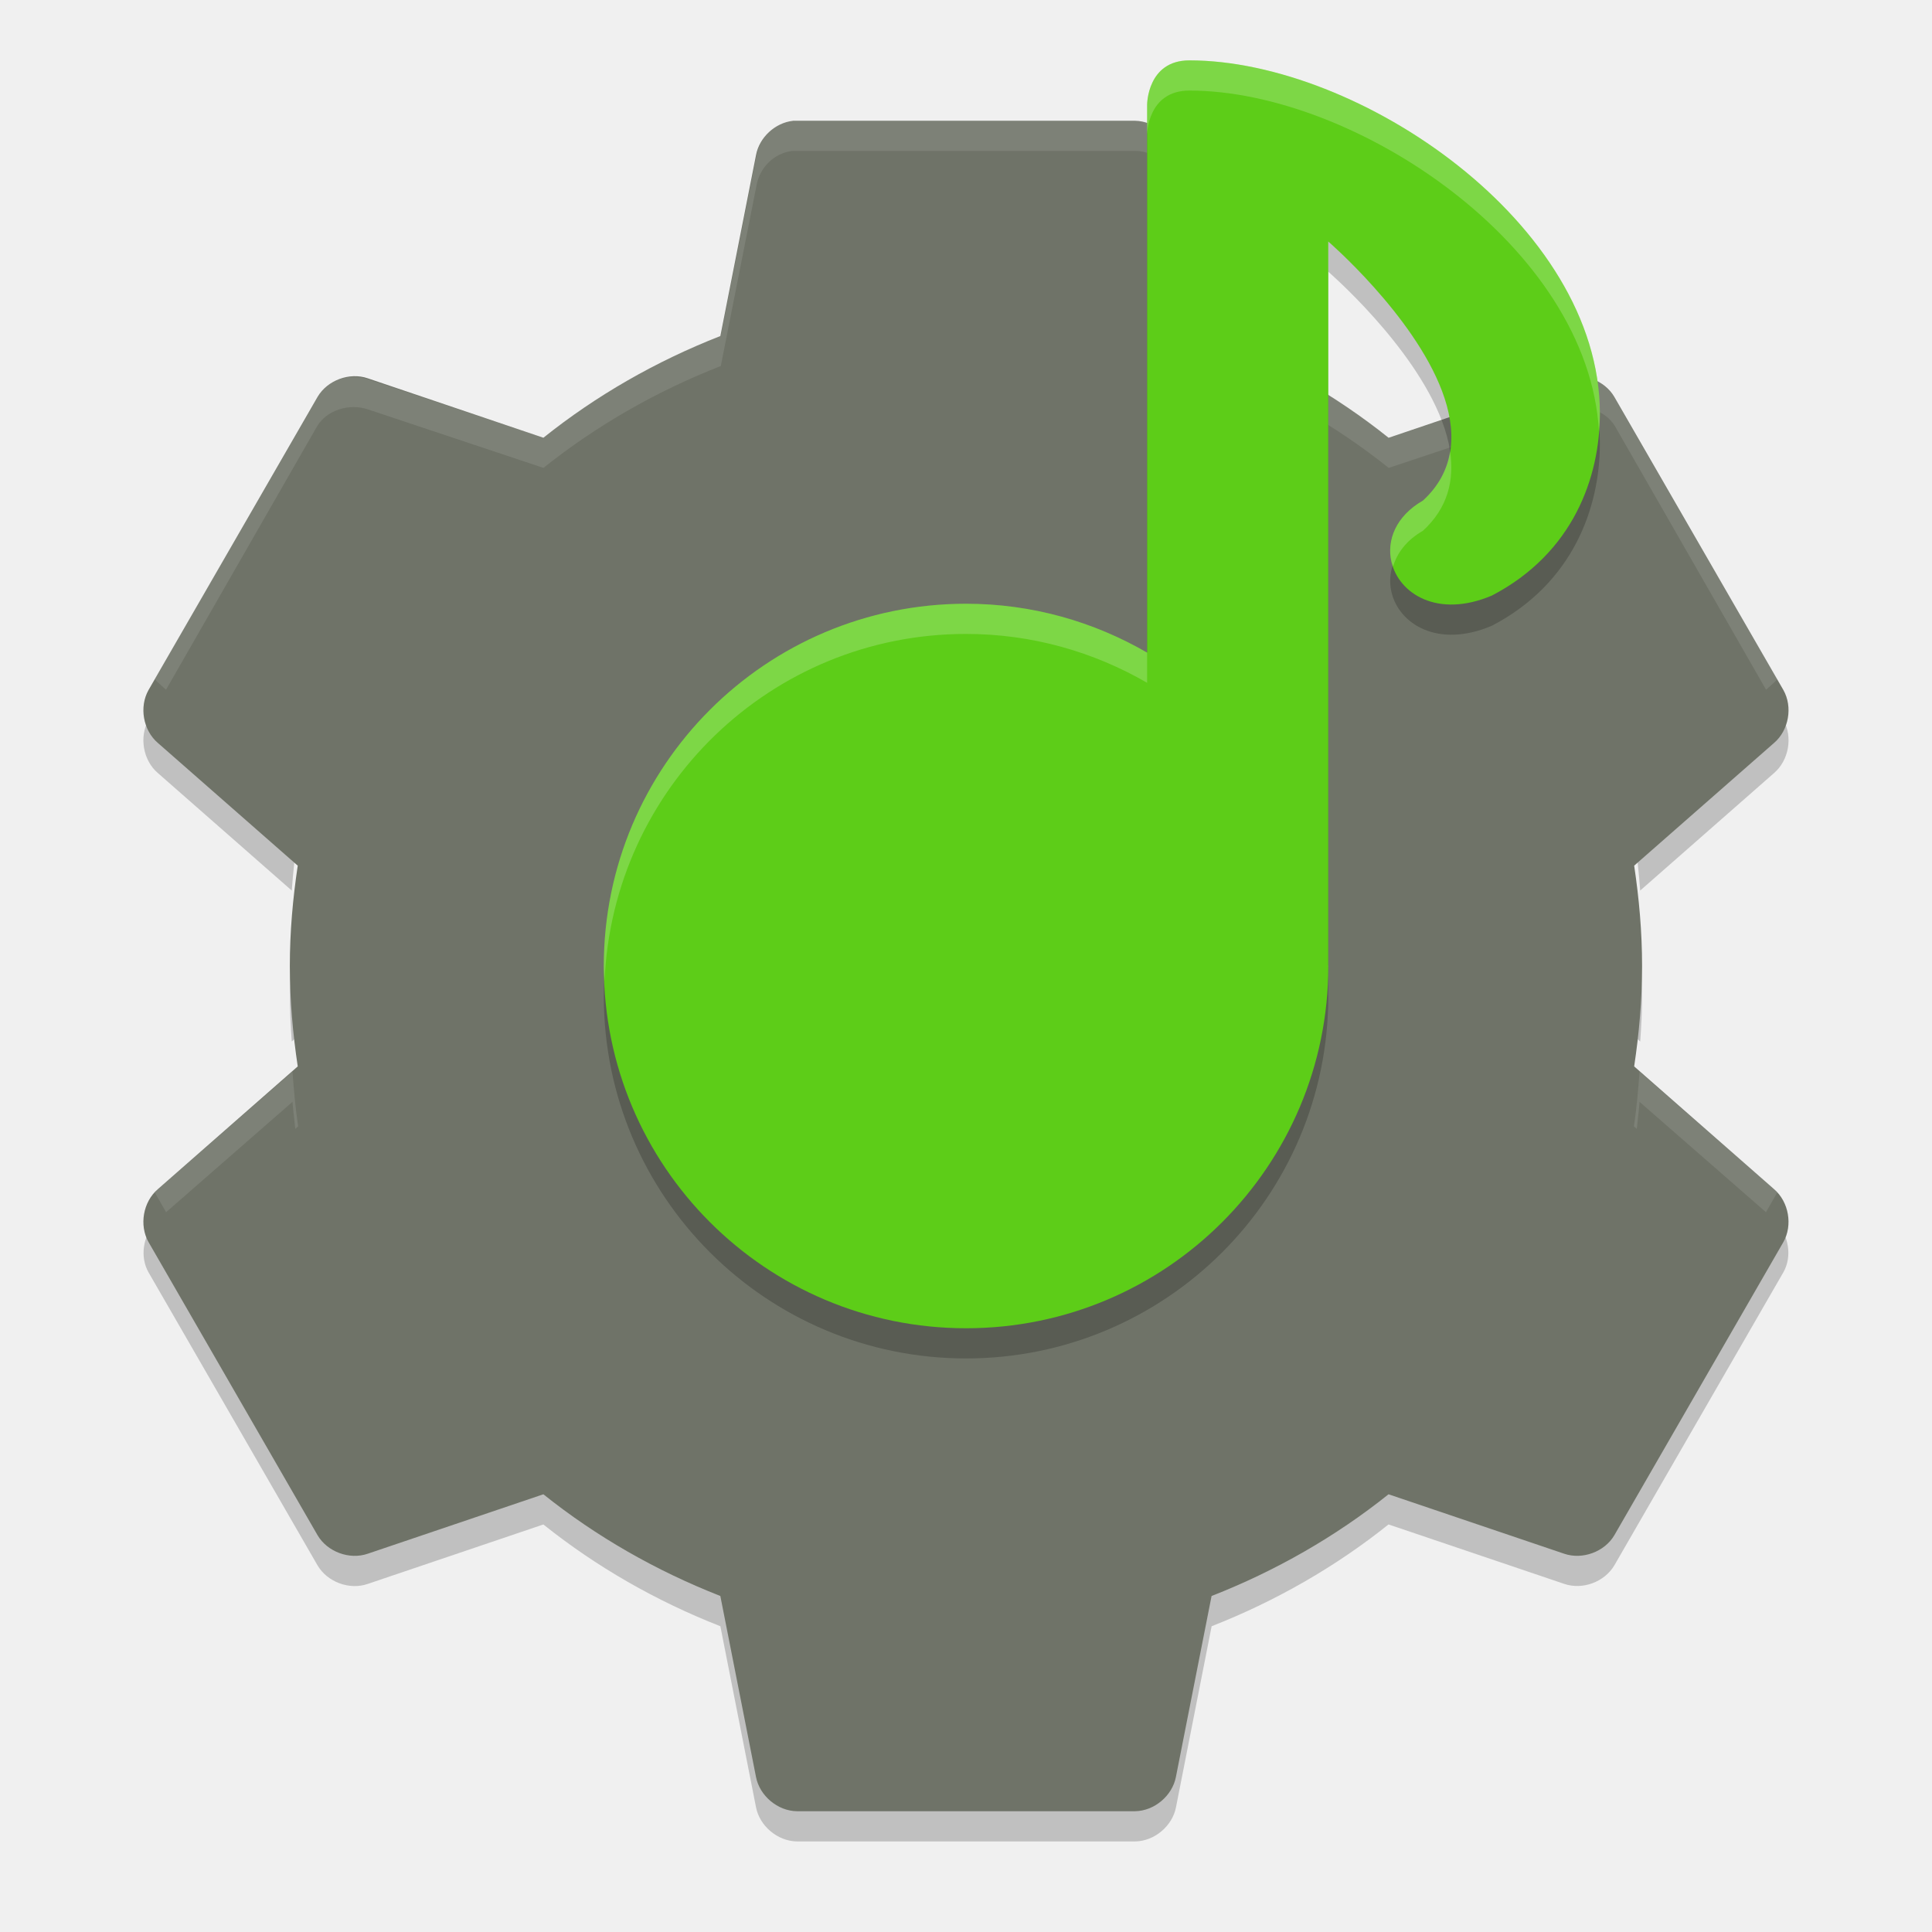
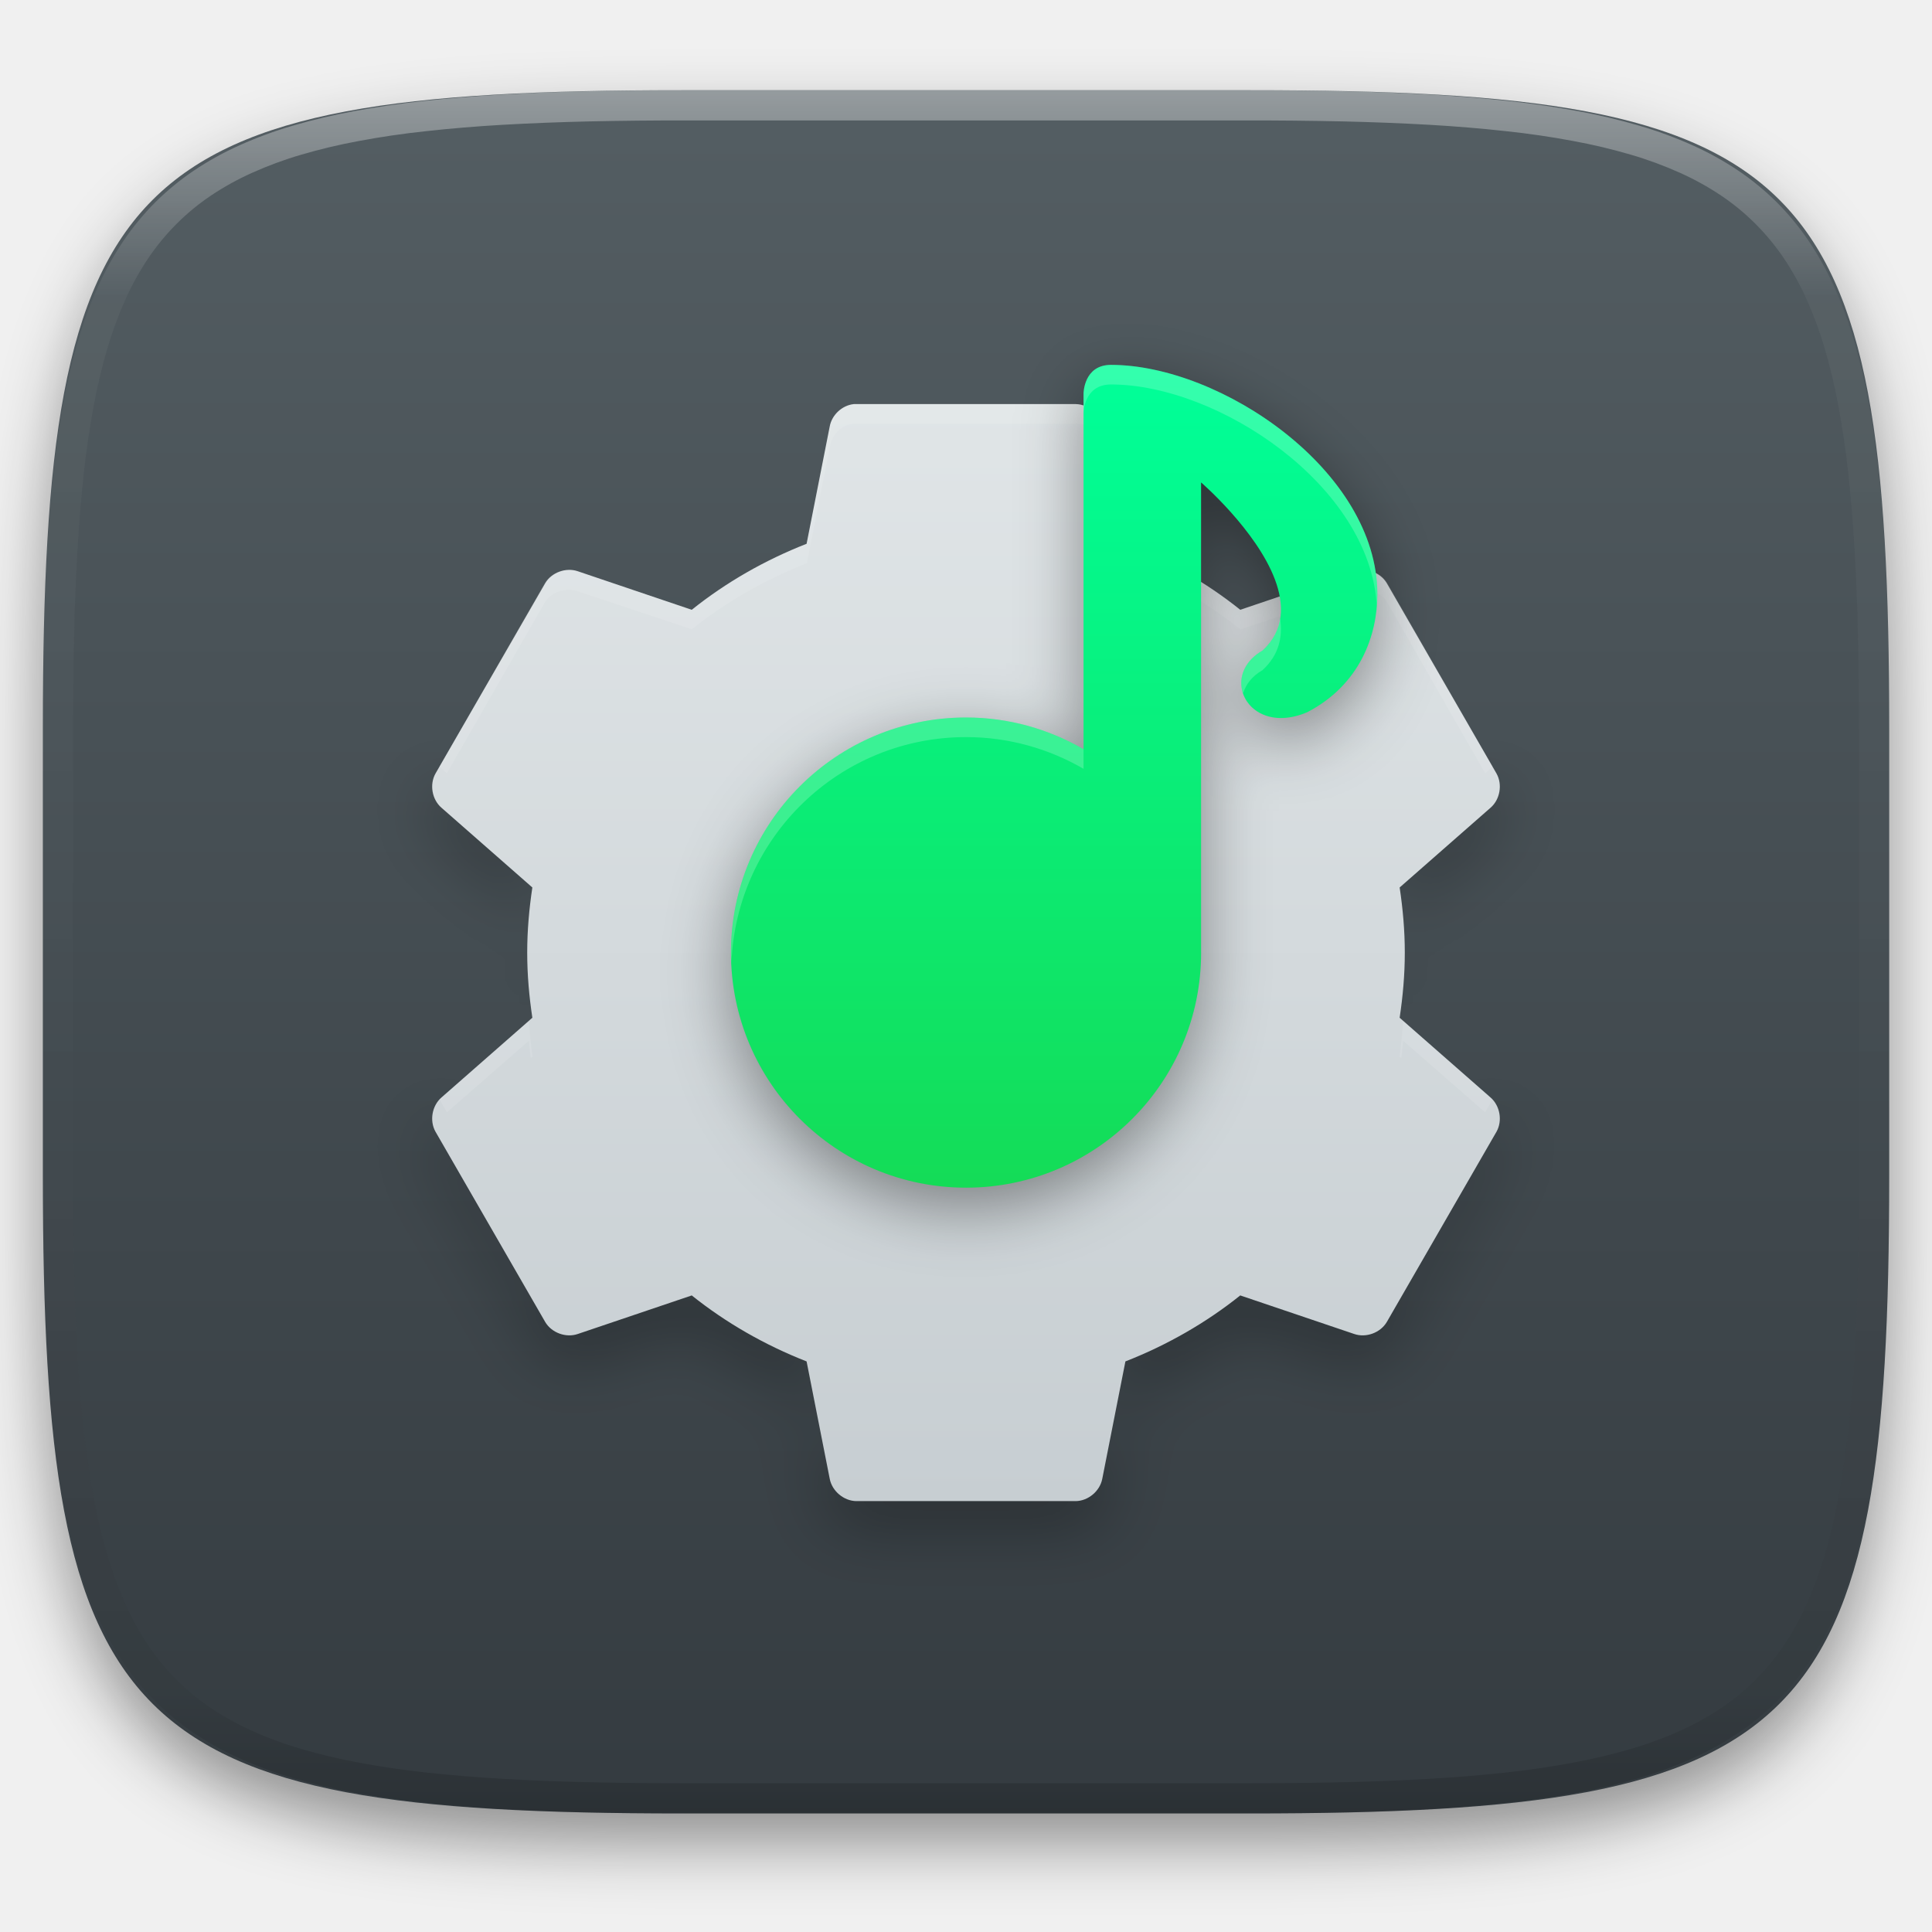
- <svg xmlns="http://www.w3.org/2000/svg" width="64" height="64" version="1">
-   <path style="opacity:0.2" d="m 5.134,23.486 -0.215,0.371 c -0.315,0.559 -0.178,1.332 0.309,1.75 l 4.437,3.894 C 9.71,28.888 9.774,28.281 9.864,27.677 L 5.228,23.607 c -0.039,-0.036 -0.059,-0.084 -0.094,-0.122 z m 53.731,0 c -0.035,0.038 -0.055,0.087 -0.094,0.121 l -4.637,4.07 c 0.09,0.604 0.154,1.211 0.199,1.824 l 4.437,-3.895 c 0.486,-0.418 0.624,-1.191 0.309,-1.75 L 58.866,23.485 Z M 9.646,32.002 c -0.017,0.332 -0.043,0.662 -0.043,1 0,0.507 0.026,1.005 0.062,1.5 l 0.199,-0.176 C 9.75,33.56 9.685,32.786 9.646,32.002 Z m 44.708,0 c -0.039,0.784 -0.104,1.558 -0.219,2.324 l 0.199,0.176 c 0.036,-0.495 0.062,-0.993 0.062,-1.5 0,-0.338 -0.026,-0.668 -0.043,-1 z M 5.134,40.518 c -0.395,0.434 -0.505,1.114 -0.215,1.628 l 5.601,9.711 c 0.325,0.551 1.056,0.822 1.66,0.613 l 5.82,-1.97 c 1.749,1.4 3.743,2.542 5.863,3.371 l 1.18,5.992 C 25.163,60.491 25.76,60.991 26.399,61 l 11.203,0 c 0.639,-0.008 1.236,-0.509 1.355,-1.137 l 1.18,-5.992 c 2.118,-0.83 4.112,-1.972 5.86,-3.372 l 5.82,1.969 c 0.604,0.208 1.335,-0.062 1.66,-0.613 l 5.601,-9.711 c 0.29,-0.514 0.18,-1.195 -0.215,-1.629 l -5.387,9.34 c -0.325,0.551 -1.056,0.822 -1.66,0.613 l -5.822,-1.97 c -1.749,1.4 -3.743,2.538 -5.863,3.367 l -1.18,5.996 c -0.118,0.626 -0.716,1.128 -1.354,1.136 l -11.203,0 c -0.639,-0.009 -1.236,-0.509 -1.355,-1.137 l -1.178,-5.996 c -2.122,-0.83 -4.115,-1.968 -5.864,-3.368 l -5.82,1.968 c -0.604,0.21 -1.335,-0.062 -1.66,-0.612 l -5.387,-9.34 z" />
-   <path style="fill:#6f7368" d="m 26.269,4.002 c -0.594,0.065 -1.116,0.55 -1.225,1.137 l -1.181,5.993 c -2.121,0.829 -4.113,1.969 -5.862,3.369 l -5.818,-1.969 c -0.604,-0.208 -1.338,0.062 -1.662,0.612 L 4.92,22.858 c -0.315,0.559 -0.18,1.332 0.306,1.75 l 4.637,4.068 c -0.163,1.091 -0.262,2.189 -0.262,3.325 0,1.136 0.099,2.234 0.262,3.325 l -4.637,4.069 c -0.486,0.418 -0.622,1.191 -0.306,1.75 l 5.6,9.712 c 0.325,0.551 1.058,0.821 1.662,0.612 l 5.818,-1.969 c 1.749,1.4 3.742,2.539 5.862,3.369 l 1.181,5.993 c 0.12,0.627 0.718,1.129 1.356,1.137 l 11.199,0 c 0.639,-0.008 1.236,-0.51 1.356,-1.137 l 1.181,-5.993 c 2.121,-0.829 4.113,-1.969 5.862,-3.369 l 5.818,1.969 c 0.604,0.208 1.338,-0.062 1.662,-0.612 l 5.6,-9.712 c 0.315,-0.559 0.18,-1.332 -0.306,-1.75 l -4.637,-4.069 c 0.163,-1.091 0.262,-2.188 0.262,-3.325 0,-1.136 -0.099,-2.234 -0.262,-3.325 l 4.637,-4.068 c 0.486,-0.418 0.622,-1.191 0.306,-1.75 l -5.6,-9.712 C 53.155,12.595 52.422,12.325 51.818,12.533 L 45.999,14.502 C 44.249,13.101 42.257,11.962 40.138,11.132 L 38.956,5.139 C 38.837,4.511 38.239,4.01 37.6,4.001 l -11.199,0 c -0.044,-0.001 -0.088,-0.001 -0.131,0 z" />
-   <path style="opacity:0.1;fill:#ffffff" d="M 26.252 4 C 25.658 4.065 25.173 4.538 25.064 5.125 L 23.877 11.125 C 21.756 11.954 19.751 13.1 18.002 14.5 L 12.189 12.562 C 11.585 12.354 10.827 12.575 10.502 13.125 L 5.127 22.5 C 5.165 22.543 5.208 22.587 5.252 22.625 L 5.5 22.848 L 10.502 14.125 C 10.827 13.575 11.585 13.354 12.189 13.562 L 18.002 15.5 C 19.751 14.1 21.756 12.954 23.877 12.125 L 25.064 6.125 C 25.173 5.538 25.658 5.065 26.252 5 C 26.296 4.999 26.333 4.999 26.377 5 L 37.627 5 C 38.266 5.009 38.82 5.498 38.939 6.125 L 40.127 12.125 C 42.248 12.954 44.253 14.1 46.002 15.5 L 51.814 13.562 C 52.419 13.354 53.177 13.574 53.502 14.125 L 58.504 22.848 L 58.752 22.625 C 58.796 22.587 58.839 22.543 58.877 22.5 L 53.502 13.125 C 53.177 12.574 52.419 12.354 51.814 12.562 L 46.002 14.5 C 44.253 13.1 42.248 11.954 40.127 11.125 L 38.939 5.125 C 38.82 4.498 38.266 4.009 37.627 4 L 26.377 4 C 26.333 3.999 26.296 3.999 26.252 4 z M 4.812 23.312 C 4.779 23.498 4.774 23.627 4.812 23.812 C 4.784 23.655 4.789 23.47 4.812 23.312 z M 59.189 23.312 C 59.213 23.47 59.218 23.655 59.189 23.812 C 59.228 23.627 59.223 23.498 59.189 23.312 z M 9.689 35.5 L 5.252 39.375 C 5.208 39.413 5.165 39.457 5.127 39.5 L 5.502 40.156 L 9.689 36.5 C 9.712 36.804 9.752 37.098 9.781 37.395 L 9.877 37.312 C 9.786 36.707 9.735 36.116 9.689 35.5 z M 54.312 35.5 C 54.267 36.116 54.216 36.707 54.125 37.312 L 54.221 37.395 C 54.25 37.098 54.29 36.804 54.312 36.5 L 58.5 40.156 L 58.875 39.5 C 58.837 39.457 58.794 39.413 58.75 39.375 L 54.312 35.5 z" />
-   <path d="M 39.4,3 C 38,3 38,4.467 38,4.467 V 22.619 C 36.234,21.596 34.19,21 32.002,21 c -6.627,0 -12,5.373 -12,12 0,6.627 5.373,12 12,12 6.627,0 12,-5.373 12,-12 0,-0.013 -0.002,-0.026 -0.002,-0.039 V 9 c 0,0 2.819,2.432 3.77,4.955 0.486,1.289 0.484,2.603 -0.633,3.627 -0.907,0.52 -1.204,1.324 -1.045,2.023 0.242,1.063 1.534,1.887 3.33,1.123 C 52.12,19.321 52.998,16.799 52.998,14.699 52.998,8.399 45,3 39.4,3 Z" style="opacity:0.2" />
-   <path style="fill:#5dcd18" d="M 39.4,2 C 38,2 38,3.467 38,3.467 V 21.619 C 36.234,20.596 34.19,20 32.002,20 c -6.627,0 -12,5.373 -12,12 0,6.627 5.373,12 12,12 6.627,0 12,-5.373 12,-12 0,-0.013 -0.002,-0.026 -0.002,-0.039 V 8 c 0,0 2.819,2.432 3.77,4.955 0.486,1.289 0.484,2.603 -0.633,3.627 -0.907,0.52 -1.204,1.324 -1.045,2.023 0.242,1.063 1.534,1.887 3.33,1.123 2.699,-1.407 3.576,-3.929 3.576,-6.029 0,-6.3 -7.998,-11.699 -13.598,-11.699 z" />
-   <path style="fill:#ffffff;opacity:0.2" d="M 39.4 2 C 38 2 38 3.467 38 3.467 L 38 4.467 C 38 4.467 38 3 39.4 3 C 44.879 3 52.634 8.171 52.967 14.295 C 52.983 14.095 52.998 13.894 52.998 13.699 C 52.998 7.399 45 2 39.4 2 z M 48.035 14.953 C 47.941 15.539 47.669 16.094 47.137 16.582 C 46.23 17.102 45.933 17.906 46.092 18.605 C 46.104 18.659 46.131 18.708 46.148 18.76 C 46.284 18.321 46.585 17.898 47.137 17.582 C 47.965 16.823 48.178 15.903 48.035 14.953 z M 32.002 20 C 25.375 20 20.002 25.373 20.002 32 C 20.002 32.169 20.02 32.333 20.027 32.5 C 20.292 26.106 25.543 21 32.002 21 C 34.19 21 36.234 21.596 38 22.619 L 38 21.619 C 36.234 20.596 34.19 20 32.002 20 z M 44 31.961 L 44 32.039 C 44 32.026 44.002 32.013 44.002 32 C 44.002 31.987 44 31.974 44 31.961 z" />
+ <svg xmlns="http://www.w3.org/2000/svg" style="isolation:isolate" viewBox="0 0 256 256" width="256" height="256">
+   <defs>
+     <filter id="nYgQKhBuvf3rT0FTveuKCrn2ea55bkd3" x="-200%" y="-200%" width="400%" height="400%" filterUnits="objectBoundingBox" color-interpolation-filters="sRGB">
+       <feGaussianBlur in="SourceGraphic" stdDeviation="4.294" />
+       <feOffset dx="0" dy="4" result="pf_100_offsetBlur" />
+       <feFlood flood-color="#000000" flood-opacity="0.4" />
+       <feComposite in2="pf_100_offsetBlur" operator="in" result="pf_100_dropShadow" />
+       <feBlend in="SourceGraphic" in2="pf_100_dropShadow" mode="normal" />
+     </filter>
+   </defs>
+   <g filter="url(#nYgQKhBuvf3rT0FTveuKCrn2ea55bkd3)">
+     <linearGradient id="_lgradient_18" x1="0" y1="0" x2="-1.8369701987210297e-16" y2="1" gradientTransform="matrix(244.648,0,0,228.338,5.68,11.95)" gradientUnits="userSpaceOnUse">
+       <stop offset="0%" stop-opacity="1" style="stop-color:rgb(84,94,99)" />
+       <stop offset="100%" stop-opacity="1" style="stop-color:rgb(52,59,64)" />
+     </linearGradient>
+     <path d=" M 165.689 11.95 C 239.745 11.95 250.328 22.507 250.328 96.494 L 250.328 155.745 C 250.328 229.731 239.745 240.288 165.689 240.288 L 90.319 240.288 C 16.264 240.288 5.68 229.731 5.68 155.745 L 5.68 96.494 C 5.68 22.507 16.264 11.95 90.319 11.95 L 165.689 11.95 Z " id="shape" fill="url(#_lgradient_18)" />
+   </g>
+   <g opacity="0.4">
+     <linearGradient id="_lgradient_19" x1="0.517" y1="0" x2="0.517" y2="1" gradientTransform="matrix(244.65,0,0,228.34,5.68,11.95)" gradientUnits="userSpaceOnUse">
+       <stop offset="0%" stop-opacity="1" style="stop-color:rgb(255,255,255)" />
+       <stop offset="12.5%" stop-opacity="0.098" style="stop-color:rgb(255,255,255)" />
+       <stop offset="92.5%" stop-opacity="0.098" style="stop-color:rgb(0,0,0)" />
+       <stop offset="100%" stop-opacity="0.498" style="stop-color:rgb(0,0,0)" />
+     </linearGradient>
+     <path d=" M 165.068 11.951 C 169.396 11.941 173.724 11.991 178.052 12.089 C 181.927 12.167 185.803 12.315 189.678 12.541 C 193.131 12.737 196.583 13.022 200.026 13.395 C 203.085 13.73 206.144 14.181 209.174 14.741 C 211.889 15.243 214.574 15.881 217.22 16.657 C 219.62 17.355 221.971 18.219 224.243 19.241 C 226.358 20.184 228.384 21.304 230.302 22.591 C 232.142 23.829 233.863 25.244 235.437 26.806 C 237.001 28.378 238.417 30.088 239.656 31.925 C 240.945 33.841 242.066 35.865 243.02 37.967 C 244.043 40.247 244.909 42.585 245.617 44.972 C 246.394 47.615 247.034 50.297 247.535 53.009 C 248.096 56.035 248.548 59.081 248.883 62.136 C 249.257 65.575 249.542 69.014 249.739 72.462 C 249.965 76.323 250.112 80.194 250.201 84.055 C 250.289 88.378 250.339 92.701 250.329 97.014 L 250.329 155.226 C 250.339 159.549 250.289 163.862 250.201 168.185 C 250.112 172.056 249.965 175.917 249.739 179.778 C 249.542 183.226 249.257 186.675 248.883 190.104 C 248.548 193.159 248.096 196.215 247.535 199.241 C 247.034 201.943 246.394 204.625 245.617 207.268 C 244.909 209.655 244.043 212.003 243.02 214.273 C 242.066 216.385 240.945 218.399 239.656 220.315 C 238.417 222.152 237.001 223.872 235.437 225.434 C 233.863 226.996 232.142 228.411 230.302 229.649 C 228.384 230.936 226.358 232.056 224.243 232.999 C 221.971 234.021 219.62 234.885 217.22 235.593 C 214.574 236.369 211.889 237.007 209.174 237.499 C 206.144 238.068 203.085 238.51 200.026 238.845 C 196.583 239.218 193.131 239.503 189.678 239.699 C 185.803 239.925 181.927 240.073 178.052 240.161 C 173.724 240.249 169.396 240.299 165.068 240.289 L 90.942 240.289 C 86.614 240.299 82.286 240.249 77.958 240.161 C 74.083 240.073 70.207 239.925 66.332 239.699 C 62.879 239.503 59.427 239.218 55.984 238.845 C 52.925 238.51 49.866 238.068 46.836 237.499 C 44.121 237.007 41.436 236.369 38.79 235.593 C 36.39 234.885 34.039 234.021 31.767 232.999 C 29.652 232.056 27.626 230.936 25.708 229.649 C 23.868 228.411 22.147 226.996 20.573 225.434 C 19.009 223.872 17.593 222.152 16.354 220.315 C 15.065 218.399 13.944 216.385 12.99 214.273 C 11.967 212.003 11.101 209.655 10.393 207.268 C 9.616 204.625 8.976 201.943 8.475 199.241 C 7.914 196.215 7.462 193.159 7.127 190.104 C 6.753 186.675 6.468 183.226 6.271 179.778 C 6.045 175.917 5.898 172.056 5.809 168.185 C 5.721 163.862 5.671 159.549 5.681 155.226 L 5.681 97.014 C 5.671 92.701 5.721 88.378 5.809 84.055 C 5.898 80.194 6.045 76.323 6.271 72.462 C 6.468 69.014 6.753 65.575 7.127 62.136 C 7.462 59.081 7.914 56.035 8.475 53.009 C 8.976 50.297 9.616 47.615 10.393 44.972 C 11.101 42.585 11.967 40.247 12.99 37.967 C 13.944 35.865 15.065 33.841 16.354 31.925 C 17.593 30.088 19.009 28.378 20.573 26.806 C 22.147 25.244 23.868 23.829 25.708 22.591 C 27.626 21.304 29.652 20.184 31.767 19.241 C 34.039 18.219 36.39 17.355 38.79 16.657 C 41.436 15.881 44.121 15.243 46.836 14.741 C 49.866 14.181 52.925 13.73 55.984 13.395 C 59.427 13.022 62.879 12.737 66.332 12.541 C 70.207 12.315 74.083 12.167 77.958 12.089 C 82.286 11.991 86.614 11.941 90.942 11.951 L 165.068 11.951 Z  M 165.078 15.96 C 169.376 15.95 173.675 15.999 177.973 16.087 C 181.8 16.176 185.626 16.323 189.452 16.539 C 192.836 16.736 196.219 17.011 199.583 17.384 C 202.554 17.699 205.515 18.131 208.446 18.681 C 211.023 19.153 213.58 19.762 216.099 20.499 C 218.322 21.147 220.495 21.953 222.6 22.896 C 224.509 23.751 226.338 24.763 228.069 25.922 C 229.692 27.013 231.207 28.26 232.594 29.646 C 233.981 31.031 235.23 32.544 236.332 34.165 C 237.492 35.894 238.506 37.712 239.361 39.608 C 240.306 41.72 241.112 43.892 241.761 46.102 C 242.509 48.617 243.109 51.162 243.591 53.736 C 244.132 56.664 244.565 59.611 244.889 62.578 C 245.263 65.938 245.539 69.308 245.735 72.688 C 245.952 76.51 246.109 80.322 246.188 84.144 C 246.276 88.437 246.325 92.721 246.325 97.014 C 246.325 97.014 246.325 97.014 246.325 97.014 L 246.325 155.226 C 246.325 155.226 246.325 155.226 246.325 155.226 C 246.325 159.519 246.276 163.803 246.188 168.096 C 246.109 171.918 245.952 175.74 245.735 179.552 C 245.539 182.932 245.263 186.302 244.889 189.672 C 244.565 192.629 244.132 195.576 243.591 198.504 C 243.109 201.078 242.509 203.623 241.761 206.138 C 241.112 208.358 240.306 210.52 239.361 212.632 C 238.506 214.528 237.492 216.356 236.332 218.075 C 235.23 219.706 233.981 221.219 232.594 222.604 C 231.207 223.98 229.692 225.227 228.069 226.318 C 226.338 227.477 224.509 228.489 222.6 229.344 C 220.495 230.297 218.322 231.093 216.099 231.741 C 213.58 232.478 211.023 233.087 208.446 233.559 C 205.515 234.109 202.554 234.541 199.583 234.865 C 196.219 235.229 192.836 235.514 189.452 235.701 C 185.626 235.917 181.8 236.074 177.973 236.153 C 173.675 236.251 169.376 236.29 165.078 236.29 C 165.078 236.29 165.078 236.29 165.068 236.29 L 90.942 236.29 C 90.932 236.29 90.932 236.29 90.932 236.29 C 86.634 236.29 82.335 236.251 78.037 236.153 C 74.21 236.074 70.384 235.917 66.558 235.701 C 63.174 235.514 59.791 235.229 56.427 234.865 C 53.456 234.541 50.495 234.109 47.564 233.559 C 44.987 233.087 42.43 232.478 39.911 231.741 C 37.688 231.093 35.515 230.297 33.41 229.344 C 31.501 228.489 29.672 227.477 27.941 226.318 C 26.318 225.227 24.803 223.98 23.416 222.604 C 22.029 221.219 20.78 219.706 19.678 218.075 C 18.518 216.356 17.504 214.528 16.649 212.632 C 15.704 210.52 14.898 208.358 14.249 206.138 C 13.501 203.623 12.901 201.078 12.419 198.504 C 11.878 195.576 11.445 192.629 11.121 189.672 C 10.747 186.302 10.472 182.932 10.275 179.552 C 10.058 175.74 9.901 171.918 9.822 168.096 C 9.734 163.803 9.685 159.519 9.685 155.226 C 9.685 155.226 9.685 155.226 9.685 155.226 L 9.685 97.014 C 9.685 97.014 9.685 97.014 9.685 97.014 C 9.685 92.721 9.734 88.437 9.822 84.144 C 9.901 80.322 10.058 76.51 10.275 72.688 C 10.472 69.308 10.747 65.938 11.121 62.578 C 11.445 59.611 11.878 56.664 12.419 53.736 C 12.901 51.162 13.501 48.617 14.249 46.102 C 14.898 43.892 15.704 41.72 16.649 39.608 C 17.504 37.712 18.518 35.894 19.678 34.165 C 20.78 32.544 22.029 31.031 23.416 29.646 C 24.803 28.26 26.318 27.013 27.941 25.922 C 29.672 24.763 31.501 23.751 33.41 22.896 C 35.515 21.953 37.688 21.147 39.911 20.499 C 42.43 19.762 44.987 19.153 47.564 18.681 C 50.495 18.131 53.456 17.699 56.427 17.384 C 59.791 17.011 63.174 16.736 66.558 16.539 C 70.384 16.323 74.21 16.176 78.037 16.087 C 82.335 15.999 86.634 15.95 90.932 15.96 C 90.932 15.96 90.932 15.96 90.942 15.96 L 165.068 15.96 C 165.078 15.96 165.078 15.96 165.078 15.96 Z " fill-rule="evenodd" id="highlight" fill="url(#_lgradient_19)" />
+   </g>
+   <g id="gnac">
+     <defs>
+       <filter id="aBu6HOBbSC78qdS7lzdWpxDC17cN35bS" x="-200%" y="-200%" width="400%" height="400%" filterUnits="objectBoundingBox" color-interpolation-filters="sRGB">
+         <feGaussianBlur stdDeviation="4.294" />
+       </filter>
+     </defs>
+     <g opacity="0.4" filter="url(#aBu6HOBbSC78qdS7lzdWpxDC17cN35bS)">
+       <path d=" M 58.262 104.122 L 57.705 105.085 C 56.886 106.535 57.243 108.542 58.506 109.628 L 70.024 119.736 C 70.141 118.143 70.306 116.568 70.541 115 L 58.506 104.436 C 58.404 104.342 58.352 104.218 58.262 104.119 L 58.262 104.122 Z  M 197.737 104.122 C 197.647 104.22 197.595 104.349 197.494 104.436 L 185.458 115.002 C 185.692 116.569 185.858 118.145 185.975 119.737 L 197.494 109.628 C 198.756 108.542 199.113 106.535 198.295 105.085 L 197.739 104.119 L 197.737 104.122 Z  M 69.974 126.227 C 69.931 127.09 69.862 127.945 69.862 128.823 C 69.862 130.14 69.93 131.432 70.025 132.717 L 70.542 132.26 C 70.244 130.272 70.076 128.263 69.974 126.228 L 69.974 126.227 Z  M 186.025 126.227 C 185.923 128.262 185.755 130.272 185.458 132.26 L 185.975 132.717 C 186.069 131.432 186.137 130.14 186.137 128.823 C 186.137 127.945 186.069 127.09 186.025 126.227 L 186.025 126.227 Z  M 58.262 148.333 C 57.238 149.459 56.952 151.225 57.705 152.559 L 72.245 177.766 C 73.088 179.196 74.985 179.899 76.554 179.358 L 91.661 174.245 C 96.2 177.879 101.376 180.843 106.88 182.995 L 109.942 198.549 C 110.253 200.178 111.802 201.477 113.46 201.5 L 142.54 201.5 C 144.198 201.479 145.747 200.178 146.058 198.549 L 149.12 182.995 C 154.618 180.84 159.793 177.876 164.331 174.242 L 179.438 179.352 C 181.007 179.894 182.905 179.19 183.748 177.761 L 198.287 152.553 C 199.04 151.22 198.754 149.451 197.73 148.325 L 183.747 172.569 C 182.904 173.999 181.007 174.702 179.438 174.161 L 164.326 169.047 C 159.787 172.681 154.611 175.635 149.108 177.787 L 146.046 193.352 C 145.739 194.977 144.187 196.28 142.531 196.301 L 113.451 196.301 C 111.794 196.278 110.244 194.978 109.933 193.35 L 106.875 177.786 C 101.367 175.631 96.194 172.677 91.655 169.043 L 76.547 174.152 C 74.978 174.697 73.081 173.991 72.238 172.563 L 58.256 148.318 L 58.262 148.333 Z " id="Compound Path" fill="rgb(0,0,0)" />
+     </g>
+     <linearGradient id="_lgradient_20" x1="0" y1="0" x2="-1.8369701987210297e-16" y2="1" gradientTransform="matrix(141.469,0,0,145.363,57.266,53.542)" gradientUnits="userSpaceOnUse">
+       <stop offset="0%" stop-opacity="1" style="stop-color:rgb(224,229,231)" />
+       <stop offset="100%" stop-opacity="1" style="stop-color:rgb(199,206,210)" />
+     </linearGradient>
+     <path d=" M 113.123 53.547 C 111.582 53.715 110.224 54.975 109.943 56.499 L 106.877 72.057 C 101.372 74.21 96.199 77.167 91.66 80.802 L 76.558 75.691 C 74.989 75.15 73.086 75.851 72.243 77.281 L 57.707 102.492 C 56.888 103.942 57.239 105.948 58.502 107.034 L 70.539 117.595 C 70.116 120.427 69.858 123.276 69.858 126.226 C 69.858 129.176 70.115 132.025 70.539 134.856 L 58.502 145.418 C 57.24 146.504 56.888 148.51 57.707 149.96 L 72.243 175.171 C 73.086 176.601 74.989 177.302 76.558 176.761 L 91.661 171.651 C 96.201 175.284 101.374 178.242 106.878 180.395 L 109.944 195.953 C 110.255 197.581 111.807 198.883 113.465 198.905 L 142.536 198.905 C 144.194 198.884 145.745 197.581 146.056 195.953 L 149.122 180.395 C 154.627 178.242 159.8 175.285 164.339 171.651 L 179.442 176.761 C 181.011 177.302 182.915 176.601 183.758 175.171 L 198.293 149.96 C 199.112 148.51 198.761 146.504 197.499 145.418 L 185.461 134.856 C 185.885 132.025 186.143 129.176 186.143 126.226 C 186.143 123.276 185.885 120.427 185.461 117.595 L 197.499 107.034 C 198.761 105.948 199.112 103.942 198.293 102.492 L 183.758 77.281 C 182.915 75.851 181.011 75.15 179.442 75.691 L 164.339 80.801 C 159.797 77.165 154.626 74.207 149.123 72.054 L 146.057 56.497 C 145.746 54.868 144.195 53.567 142.537 53.544 L 113.466 53.544 C 113.352 53.541 113.238 53.541 113.125 53.544 L 113.123 53.547 Z " id="Path" fill="url(#_lgradient_20)" />
+     <g opacity="0.1">
+       <path d=" M 113.079 53.541 C 111.538 53.708 110.278 54.937 109.997 56.461 L 106.914 72.035 C 101.41 74.188 96.204 77.162 91.664 80.796 L 76.576 75.767 C 75.007 75.226 73.039 75.798 72.196 77.227 L 58.243 101.562 C 58.342 101.674 58.454 101.789 58.568 101.887 L 59.212 102.465 L 72.196 79.823 C 73.039 78.394 75.007 77.822 76.576 78.363 L 91.664 83.392 C 96.204 79.758 101.41 76.784 106.914 74.631 L 109.997 59.057 C 110.278 57.532 111.538 56.304 113.079 56.136 C 113.193 56.134 113.29 56.134 113.404 56.136 L 142.606 56.136 C 144.264 56.159 145.702 57.428 146.013 59.057 L 149.096 74.631 C 154.6 76.784 159.806 79.758 164.346 83.392 L 179.434 78.363 C 181.003 77.822 182.971 78.393 183.814 79.823 L 196.798 102.465 L 197.442 101.887 C 197.556 101.789 197.668 101.674 197.767 101.562 L 183.814 77.227 C 182.971 75.797 181.003 75.226 179.434 75.767 L 164.346 80.796 C 159.806 77.162 154.6 74.188 149.096 72.035 L 146.013 56.461 C 145.702 54.832 144.264 53.563 142.606 53.541 L 113.404 53.541 C 113.29 53.538 113.193 53.538 113.079 53.541 Z  M 57.427 103.672 C 57.34 104.152 57.326 104.489 57.427 104.969 C 57.354 104.56 57.366 104.081 57.427 103.672 Z  M 198.578 103.672 C 198.639 104.081 198.652 104.56 198.578 104.969 C 198.679 104.489 198.666 104.152 198.578 103.672 Z  M 70.087 135.308 L 58.568 145.366 C 58.454 145.464 58.343 145.579 58.243 145.691 L 59.217 147.394 L 70.087 137.903 C 70.145 138.692 70.249 139.456 70.325 140.225 L 70.573 140.012 C 70.338 138.439 70.204 136.906 70.087 135.308 Z  M 185.918 135.308 C 185.801 136.906 185.667 138.439 185.432 140.012 L 185.68 140.225 C 185.756 139.456 185.86 138.692 185.918 137.903 L 196.788 147.394 L 197.762 145.691 C 197.662 145.579 197.551 145.464 197.437 145.366 L 185.918 135.308 Z " id="Compound Path" fill="rgb(255,255,255)" />
+     </g>
+     <defs>
+       <filter id="qnXg8fvWRdNo72kzQeEoNAh1DXfo5VZ3" x="-200%" y="-200%" width="400%" height="400%" filterUnits="objectBoundingBox" color-interpolation-filters="sRGB">
+         <feGaussianBlur stdDeviation="4.294" />
+       </filter>
+     </defs>
+     <g opacity="0.4" filter="url(#qnXg8fvWRdNo72kzQeEoNAh1DXfo5VZ3)">
+       <path d=" M 147.21 50.944 C 143.576 50.944 143.575 54.752 143.575 54.752 L 143.575 101.872 C 138.99 99.216 133.685 97.669 128.005 97.669 C 110.802 97.669 96.856 111.615 96.856 128.818 C 96.856 146.021 110.802 159.968 128.005 159.968 C 145.208 159.968 159.154 146.021 159.154 128.818 C 159.154 128.784 159.15 128.751 159.149 128.717 L 159.149 66.519 C 159.149 66.519 166.467 72.833 168.934 79.381 C 170.195 82.728 170.19 86.138 167.291 88.796 C 164.938 90.146 164.166 92.232 164.579 94.048 C 165.207 96.807 168.561 98.947 173.223 96.963 C 180.228 93.311 182.506 86.764 182.506 81.313 C 182.506 64.959 161.746 50.944 147.21 50.944 L 147.21 50.944 Z " id="Path" fill="rgb(0,0,0)" />
+     </g>
+     <linearGradient id="_lgradient_21" x1="0" y1="0" x2="-1.8369701987210297e-16" y2="1" gradientTransform="matrix(85.651,0,0,109.023,96.856,48.348)" gradientUnits="userSpaceOnUse">
+       <stop offset="0%" stop-opacity="1" style="stop-color:rgb(0,255,153)" />
+       <stop offset="100%" stop-opacity="1" style="stop-color:rgb(20,220,87)" />
+     </linearGradient>
+     <path d=" M 147.21 48.348 C 143.576 48.348 143.575 52.156 143.575 52.156 L 143.575 99.276 C 138.99 96.62 133.685 95.073 128.005 95.073 C 110.802 95.073 96.856 109.019 96.856 126.222 C 96.856 143.426 110.802 157.372 128.005 157.372 C 145.208 157.372 159.154 143.426 159.154 126.222 C 159.154 126.188 159.15 126.155 159.149 126.121 L 159.149 63.923 C 159.149 63.923 166.467 70.237 168.934 76.785 C 170.195 80.132 170.19 83.543 167.291 86.2 C 164.938 87.55 164.166 89.636 164.579 91.452 C 165.207 94.211 168.561 96.352 173.223 94.368 C 180.228 90.716 182.506 84.168 182.506 78.717 C 182.506 62.364 161.746 48.348 147.21 48.348 L 147.21 48.348 Z " id="Path" fill="url(#_lgradient_21)" />
+     <g opacity="0.2">
+       <path d=" M 147.21 48.349 C 143.576 48.349 143.575 52.156 143.575 52.156 L 143.575 54.752 C 143.575 54.752 143.576 50.945 147.21 50.945 C 161.432 50.945 181.56 64.368 182.425 80.264 C 182.466 79.744 182.506 79.222 182.506 78.718 C 182.506 62.364 161.746 48.349 147.21 48.349 Z  M 169.624 81.972 C 169.38 83.492 168.672 84.935 167.292 86.201 C 164.938 87.55 164.166 89.637 164.579 91.453 C 164.611 91.592 164.681 91.719 164.726 91.854 C 165.077 90.714 165.86 89.617 167.292 88.796 C 169.441 86.825 169.994 84.439 169.624 81.972 Z  M 128.005 95.073 C 110.802 95.073 96.856 109.019 96.856 126.222 C 96.856 126.661 96.904 127.086 96.922 127.52 C 97.607 110.924 111.24 97.669 128.005 97.669 C 133.685 97.669 138.99 99.216 143.575 101.872 L 143.575 99.276 C 138.99 96.62 133.685 95.073 128.005 95.073 Z  M 159.149 126.121 L 159.149 126.324 C 159.149 126.29 159.154 126.257 159.154 126.222 C 159.154 126.188 159.15 126.155 159.149 126.121 Z " id="Compound Path" fill="rgb(255,255,255)" />
+     </g>
+   </g>
</svg>
